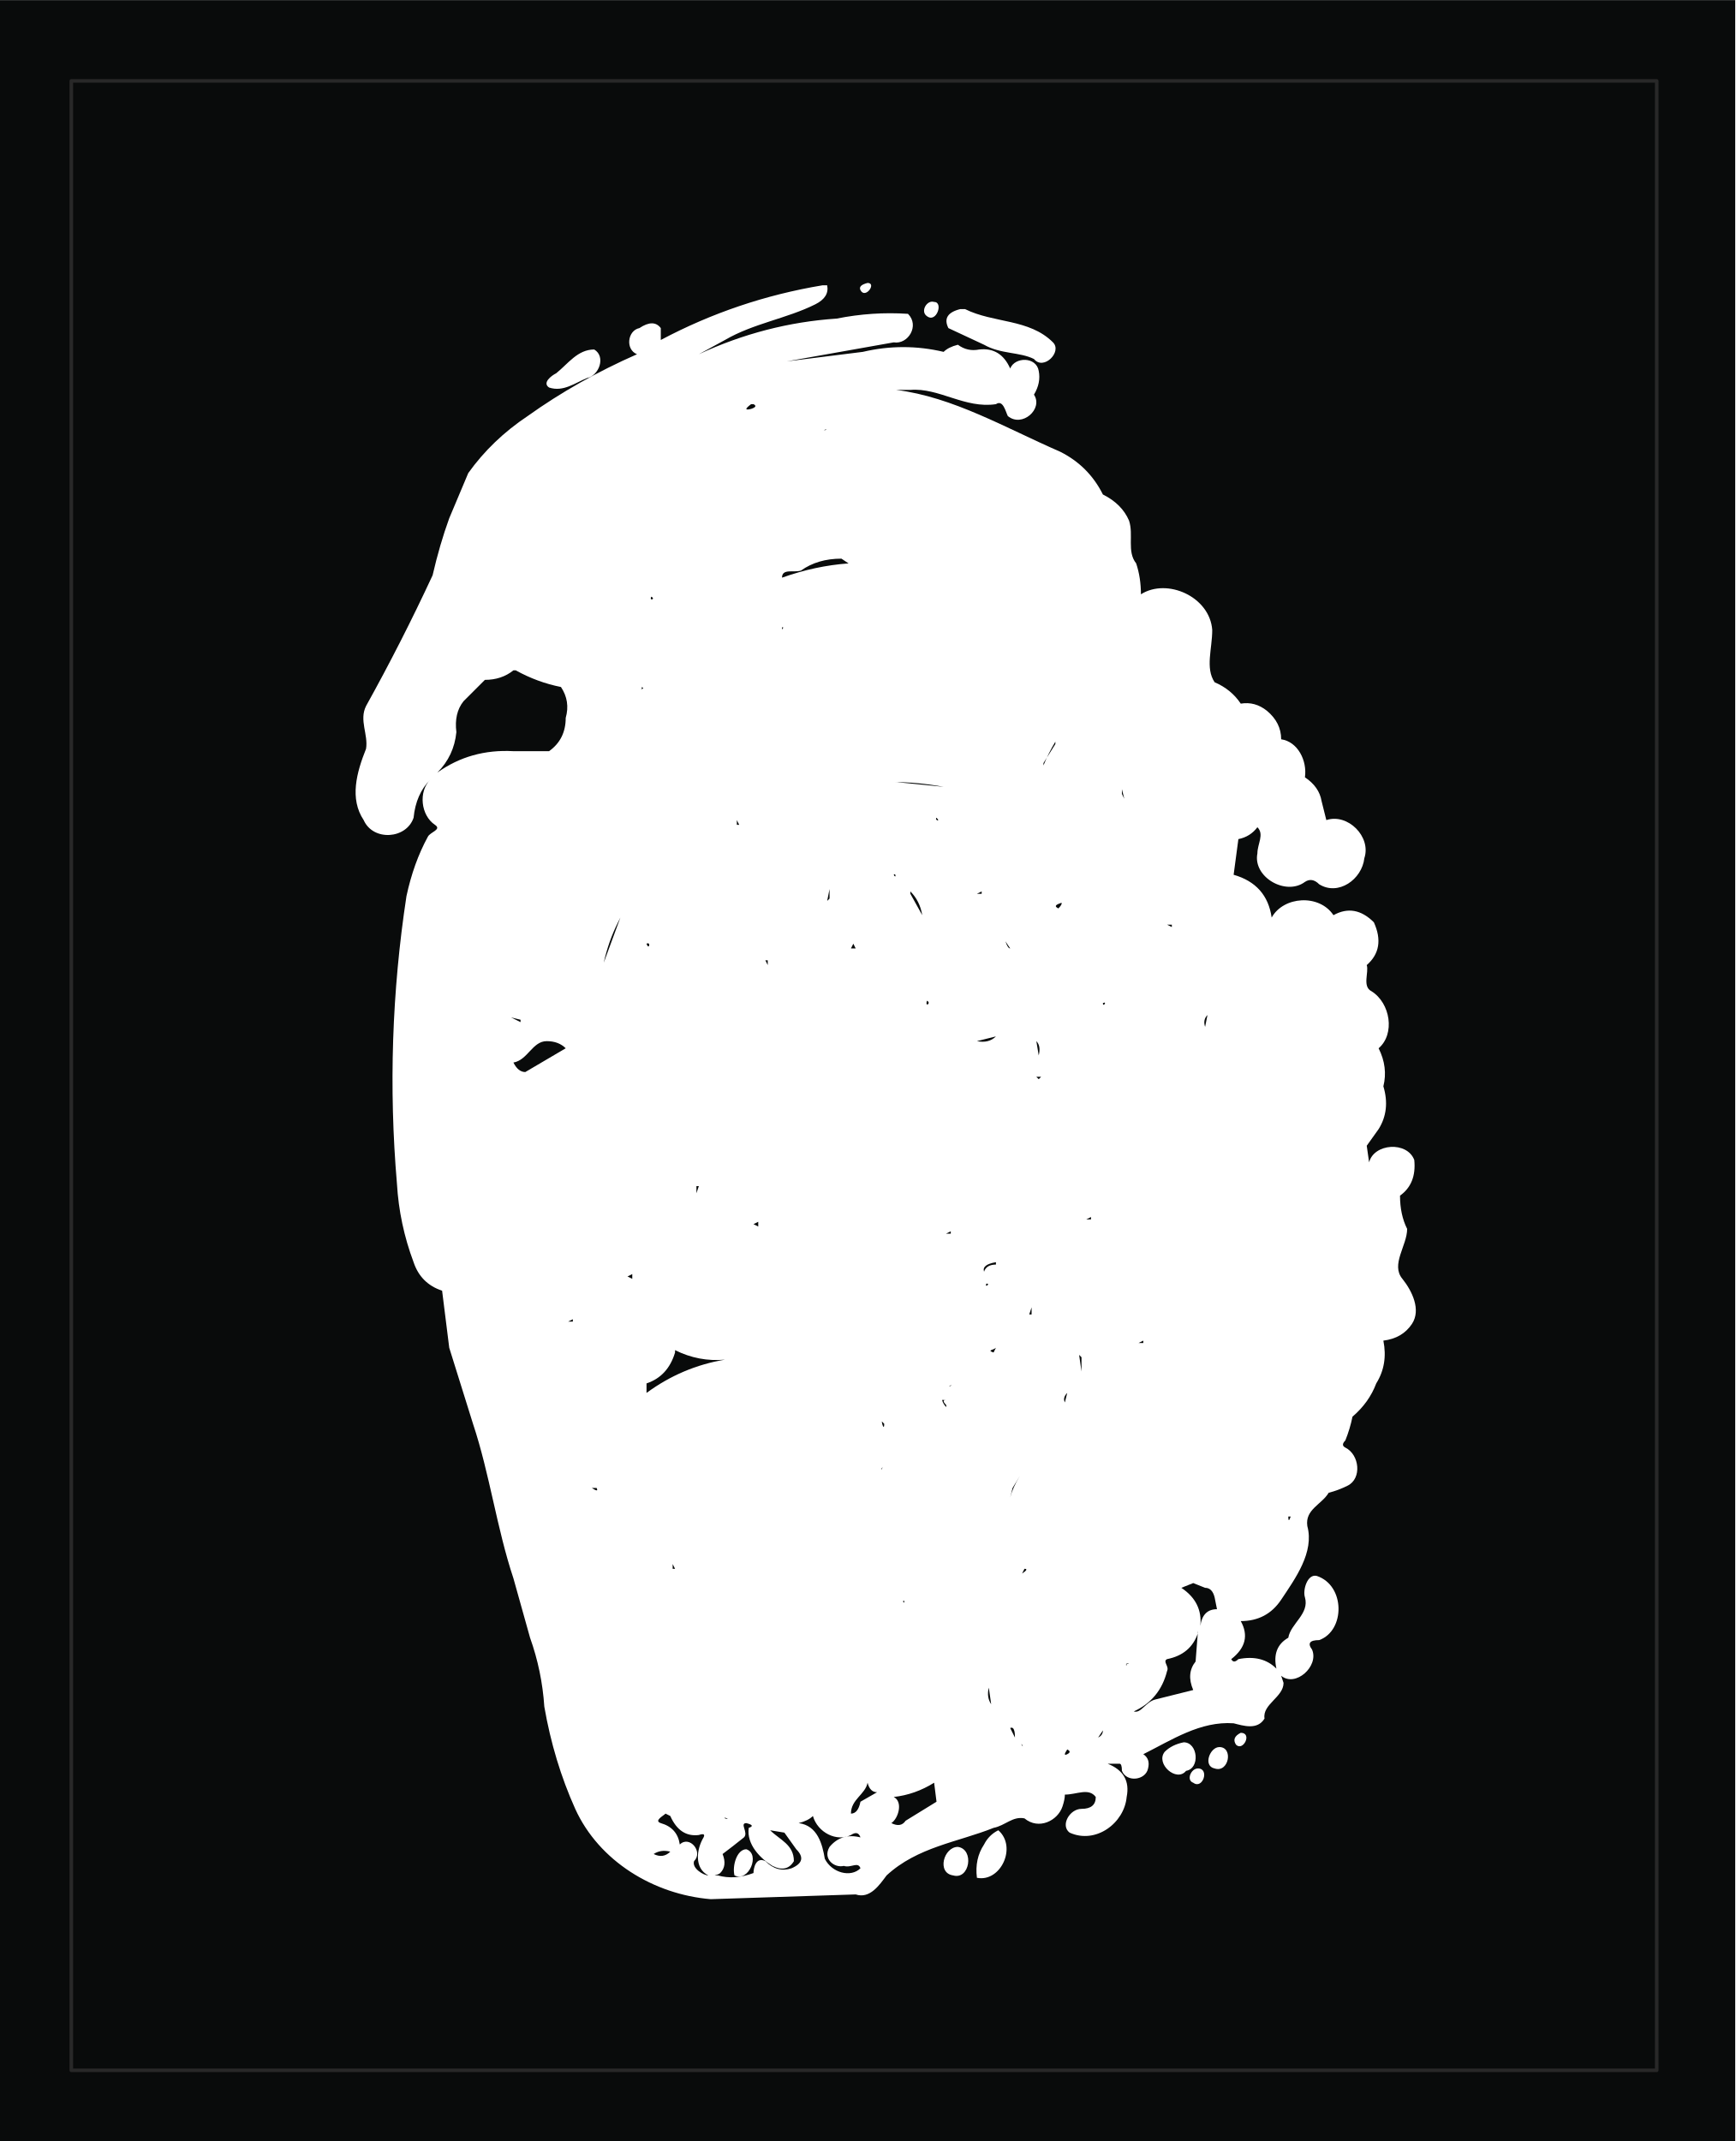
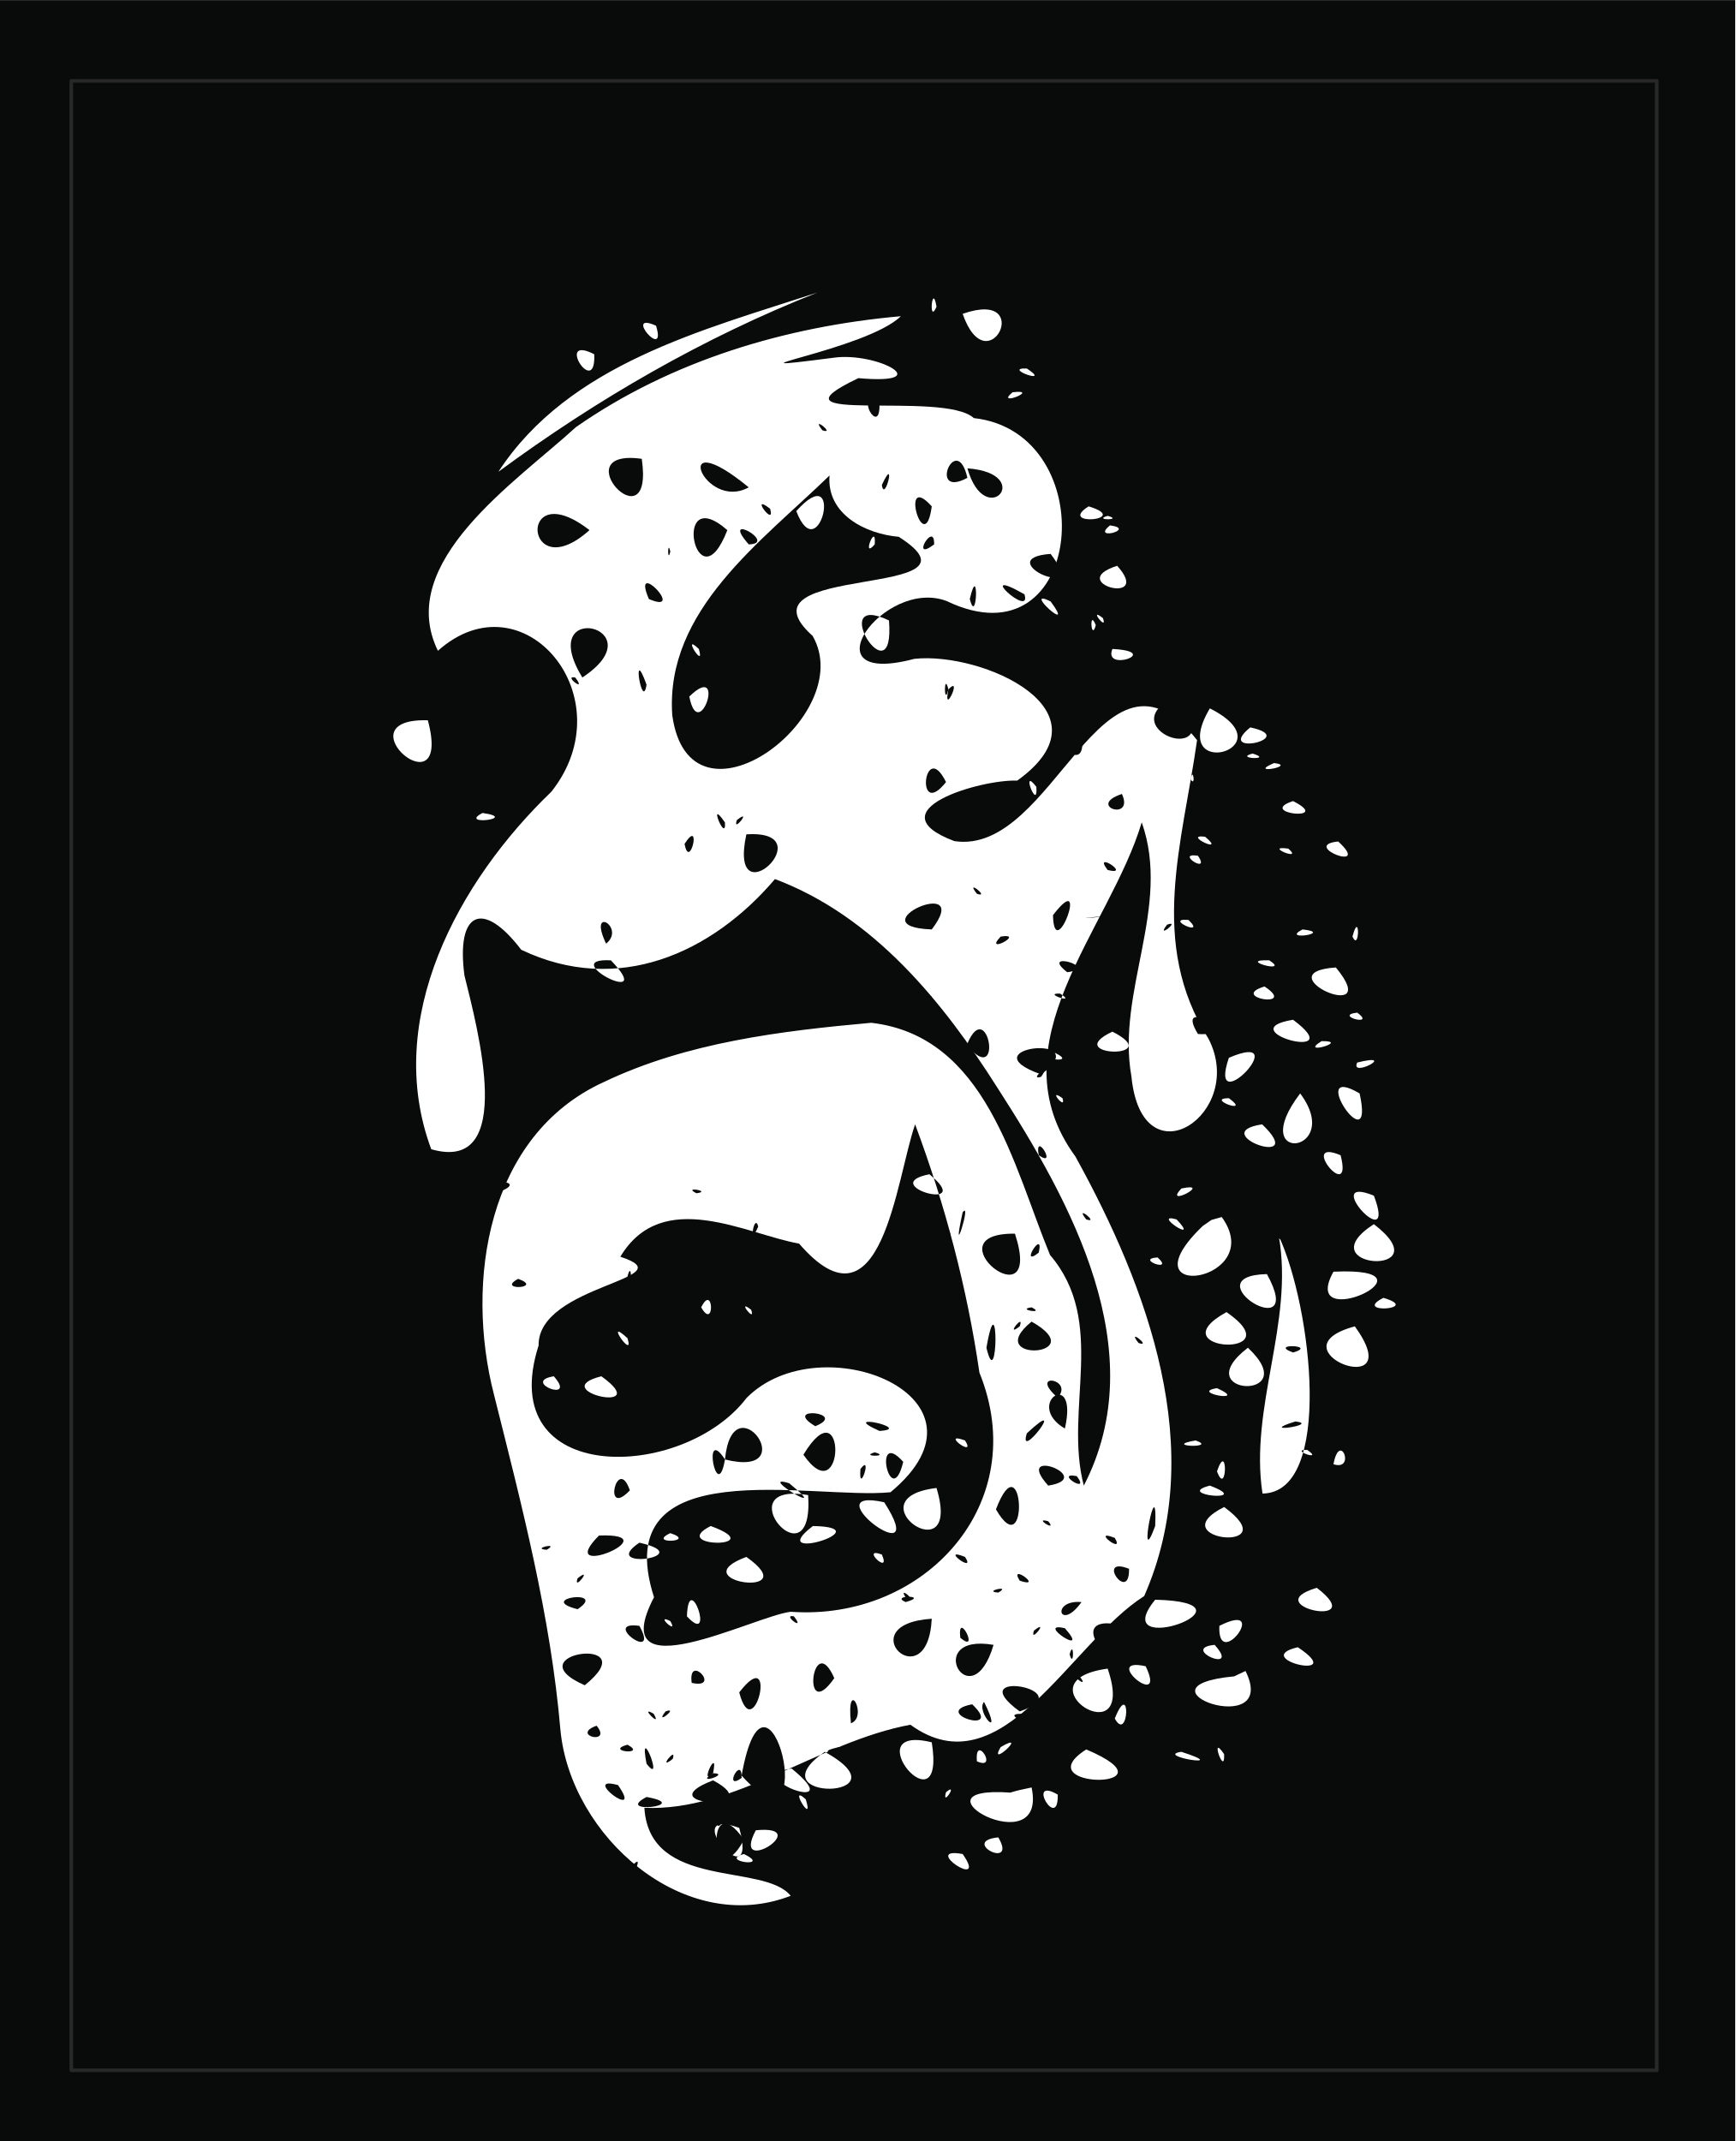
- <svg xmlns="http://www.w3.org/2000/svg" xmlns:ns1="http://taptrix.com/inkpad/svg_extensions" width="973.7" height="1201" viewBox="0 0 730.3 900.7">
-   <defs>
+ <svg xmlns="http://www.w3.org/2000/svg" xmlns:ns1="http://taptrix.com/inkpad/svg_extensions" width="973.7" height="1201" viewBox="0 0 730.3 900.7" version="1.1" id="svg27">
+   <defs id="defs5">
    <clipPath id="a" clipPathUnits="userSpaceOnUse">
-       <path d="M64 155h730v901H64z" style="fill:none;fill-rule:evenodd;stroke:#000;stroke-width:1.5" />
+       <path d="M64 155h730v901H64z" style="fill:none;fill-rule:evenodd;stroke:#000;stroke-width:1.5" id="path2" />
    </clipPath>
  </defs>
-   <g style="display:inline">
-     <path d="M94 70h529v742H94z" style="fill:#fff;fill-opacity:1;fill-rule:evenodd;stroke:#000;stroke-width:1.5;stroke-linejoin:round" transform="translate(4 13)" />
+   <g style="display:inline" id="g9">
+     <path d="M 98,83 C 274.333,83 450.667,83 627,83 627,330.333 627,577.667 627,825 450.667,825 274.333,825 98,825 98,577.667 98,330.333 98,83 Z" style="fill:#ffffff;fill-opacity:1;fill-rule:evenodd;stroke:#000000;stroke-width:1.5;stroke-linejoin:round" id="path7" />
  </g>
-   <g style="display:inline">
-     <g ns1:layerName="Untitled" fill="#393955" clip-path="url(#a)" style="fill:#090b0b;fill-opacity:1" transform="translate(-64 -155)">
-       <path d="M1066-1H-3c-6 1-7 9-6 15l1 617v441c12 6 25 1 37 3h1044c3-140 0-279 1-418l-2-654q-2-4-6-4M429 274c4 0-1 7-3 3q-1-2 3-3m-17 1q1 5-5 8c-12 6-26 8-38 15l-11 6q28-13 58-15 15-3 30-2c5 5 0 13-6 12l-45 8 32-4q17-4 34 0 2-2 6-3 4 3 9 2 9-1 13 8c2-5 11-5 12 1q1 5-2 10c4 6-5 14-11 9-1-2-2-7-5-5-13 2-24-7-36-6h-6c24 3 46 16 69 26q12 6 18 18 8 4 11 11c2 6-1 13 3 18q2 6 2 13c11-7 29 1 30 15 0 8-3 16 1 22q7 3 11 9 6-1 11 3 6 5 6 12c7 1 11 9 10 16q6 4 7 10l2 8c9-3 19 7 16 16-1 9-11 16-19 11q-3-3-6-1c-8 6-22-2-20-12 0-4 3-8 0-11q-3 4-8 5l-2 15q14 4 16 18c5-9 20-10 26-1q9-5 17 3 5 11-3 18c1 3-2 9 2 11 8 5 10 18 3 24q4 8 2 16 3 10-2 18l-5 7 1 7c2-8 16-9 19-1q1 10-6 15 0 8 3 14c0 7-7 15-2 21 4 5 8 13 4 19q-4 6-12 7 2 10-3 18-3 8-10 14-1 5-3 10-2 2 0 3c6 3 7 13 1 16q-4 2-8 3c-3 5-10 7-9 14 3 11-5 22-11 31q-6 9-17 9 5 9-4 16 1 2 3 0 10-2 16 4-2-9 5-13c1-6 9-10 7-17-1-3 1-10 5-9 12 4 12 23 1 27q-6 0-3 4c3 7-7 16-13 11l1 3c0 6-9 9-8 15-3 5-9 3-13 2-14-1-26 7-38 13q3 2 2 6c-1 5-9 6-11 1q0-3-1-3h-5q10 4 8 14c-1 11-13 20-24 15-4-3 0-10 5-10q6 0 6-5c-3-4-8-1-13-1q0 2-1 5c-2 6-10 10-16 5-5-1-8 3-13 4-15 6-32 8-45 20-3 4-7 10-13 8l-61 2c-24-2-47-16-57-38q-9-20-13-43-1-15-6-29l-7-25c-7-21-10-44-17-65l-10-32-3-24q-9-3-12-12-6-16-7-33a512 512 0 0 1 4-121q3-14 9-25c1-2 6-3 3-5-6-4-7-14-2-19q-6 6-7 16c-3 9-17 10-21 1-6-9-3-20 1-30 1-6-3-12 0-18q15-27 28-55 3-13 7-24l8-19q10-14 25-24 21-15 46-26c-5-2-4-10 1-11q6-4 9 0v5q32-17 68-23zm45 7c4 0 1 9-3 6-3-2 0-7 3-6m13 3c12 6 27 4 37 14 4 4-4 12-8 7-6-3-14-2-21-6l-15-7q-3-6 5-8zm-156 17c5 3 2 11-3 12-5 2-10 6-16 4-3-2 1-5 3-6 5-4 9-10 16-10m66 23q-4 3 0 2 3-1 1-2zm110 101q1 1 0 0m-210 11q-5 4-12 4l-9 9q-4 5-3 13-1 10-8 17 14-10 32-9h15q7-5 7-14 2-7-2-13-10-2-19-7zm335 71q1-1 0 0m-47 43q2 2 0 0m-40 26c0 2 2-1 0 0m-234 16c-6 0-8 8-14 9q2 4 5 4l17-10q-3-3-8-3m331 15q-1 0 0 0m-59 60q1 0 0 0m0 153-5 2q9 6 8 16 1-7 7-7l-1-5q-1-4-4-4zm2 21q-3 9-13 11c-2 1 1 3 0 5q-3 12-14 17c3 1 5-4 9-5l16-4q-3-7 1-12l1-13zm-29 13c-2-1-1 2-1 0zm-50 27 2 4c0-1 0-5-2-4m39 1-2 3q2-1 2-3m58 1c5 0 1 8-2 5q-2-3 2-5m-24 4c6 0 7 11 1 12-4 5-13-3-9-8q3-3 8-4m-68 1c1 2-1-1 0 0m83 1c6 0 4 11-2 9-5-1-2-9 2-9m-64 1q-2 3 0 2t0-2m55 8c5 0 2 9-2 6-3-1-1-6 2-6m-111 6q-8 5-17 6c4 2 2 9-1 11q4 2 6-1l13-8zm-28 0c-1 5-7 7-7 13q3 0 4-5l7-4q-3 0-4-4m42 7q-1 1 0 0m-127 6c-1 1-5 3-2 4q7 2 8 9c4-4 10 3 6 7-1 3 4 6 6 6-6-3-5-11-2-16q1-2-2-1-8 1-12-8zm62 1q-2 2-6 3c8 1 10 9 11 15 3 6 11 8 15 4-1-3-4 0-7-1-4 1-9-3-6-8q5-6 13-4-1-3-4-1c-6 3-14-1-16-8m-28 3c-3 0 1 4-1 6q-5 4-9 7 2 5-1 8c-1 1-4 1-1 1q7 2 15-1c0-2 1-7 5-5q5 5 11 3 7-3 2-8l-5-7-6-1c4 4 10 6 10 13q-3 5-9 2c-5-3-11-9-10-16q3-1-1-2m106 3c8 7 1 22-9 20q-1-8 3-14 2-4 6-6m-17 7c7 1 5 14-2 12-7-1-4-12 2-12m-89 1c6 2 1 14-5 11-1-4 1-11 5-11m-32 1q-4-1-7 1 4 2 7-1" style="fill:#090b0b;fill-opacity:1" />
-       <path d="M348 724q-3 10-12 13v4q15-11 33-14-11 1-21-4zm42 89q1 0 0 0m62 1q1 1 0 0M418 390q-10 0-17 5c-3 1-8-1-8 3q14-5 28-6zM380 905q1 0 0 0M315 391v1zM440 851q1 1 0 0M546 808q-1 0 0 0M483 686q-6 1-5 4 1-3 5-3zm-4 9c-1 2 2 0 0 0q-1-2 0 0M541 836c0 1 0-2 0 0m-6 8q0 2 0 0M303 374h1zM345 352l-3 4zM493 776q-3 5-4 9l1-4zM510 535q-3 1-1 2c0 1 3-3 1-2m-5 2-7 2zM504 373l4 3zM554 465q1 2 0 0M258 623l2 3zM312 841q1 0 0 0M454 861q1-1 0 0M378 762q1 0 0 0M508 468l-5 8v1q2-5 5-10zM480 865q-1 4 1 7zM380 510zm7 8q1 2 0 0M416 766q1 1 0 0M324 357l-4 6zM364 378q2 1 0 0M447 531l5 9q-1-6-5-10zM495 858q1 4 0 0-1-2 0 0M500 593l1 6q1-4-1-6M472 660v9zM441 484l20 2q-11-2-21-2zM364 930zM450 349h1zM363 913q0 2 0 0M324 543q-4 8-6 17l7-19zM387 869q0 1 0 0M399 861q1 1 0 0M313 781q3 2 2 0zM318 886q0 2 0 0M280 698v5-6zM503 390q-1 2 0 0M527 541l-1 7zM506 773v5zM473 839l-3 2zM532 821l-3 2zM361 396zM425 879q-1 3 0 0M362 863l-2 1zM572 582q-2 2-1 5zM456 380q2 1 0 0M472 878zM406 745v2zM256 441zM322 909q-1 0 0 0M363 770q2-1 0 0M479 592l-4 1q5 1 8-2zM435 773c-1 1 1-2 0 0M339 895q1 1 0 0M513 741q-2 2-1 4zM451 368q0 1 0 0M494 680h4zM330 894zM458 499c-1 1 2 2 0 0M345 404q0-1 0 0m-7 2c-1 2 2 1 0 0M510 842q-1 3 0 0M517 780l-1 3zM487 551q1 3 2 3zM273 650l1 7zM518 559l-3 4zM531 805q-1 3 0 0 0 1 0 0M511 754q1 1 0 0M435 753c0 1 1 4 1 1zM381 381q-1 2 0 0M308 828q0 1 0 0M495 815l-1 2q3-2 1-2M505 640zl3-2zM497 760q2-1 0 0M464 738c-2 1 1-1 0 0M386 372q-2 1 0 0M483 722c-1 1-4 1-1 2zM369 902zM354 511q2 1 0 0M334 445c-2 0 2 0 0-1zM533 516q-2 2 0 0M493 877zM418 892q0 1 0 0M321 923q-1 1 0 0M519 828zM473 408q2 1 0 0M329 912q0-1 0 0M307 813v5zM519 732l-1-7 1 1zM413 529v4l-1 1zM461 744c-2-1 2 5 1 2q-2-2 0-2zM419 356zM369 920c3 1-1-1 0 0M508 594zM432 325q2 0 0 0M451 575q1 2 0 0M427 772q2 0 0 0M501 560l1 3M502 563l-1-3M362 902q1 0 0 0M279 583l4 1v1zM431 768q1 0 0 0M464 444q0 1 0 0M386 859q1 0 0 0M484 847q2 1 0 0M461 748q2 0 0 0M536 489v-2l1 4zM515 852q2 0 0 0M571 501q1-1 0 0M367 501q1 1 0 0M352 510l-2-2zM452 631l-1-3zM365 901q0 1 0 0M422 554l1-2 1 2zM338 877q-1 1 0 0M287 584q2 0 0 0M294 584zl-1 1M294 585zM382 519l-3-1zM345 387q1 0 0 0M357 657v-3h1zM263 659l-2 1zM383 671l-2-1 2-1zM444 829c1 1 0-2 0 0M328 692l2-1v2zM446 826q1-1 0 0M498 705v3h-1zM393 419c0 2 1-1 0 0M461 445q1 1 0 0M293 805q2 0 0 0M426 773l3 1zM347 813l1 2h-1zM342 816q1 0 0 0M307 821q2 0 0 0M543 720l2-1v1zM303 711l2-1v1zM356 689h1zM491 674l2 1zM462 674l2-1v1zM395 836l2 1zM521 668l2-1v1zM499 843q0-1 0 0M452 631v2zM411 336c-1 0 2-1 0 0M502 608l-1 1-1-1zM388 369l1-2zM274 594v1zM472 872q2-2 0 0M345 876q1-1 0 0M484 329l2 1zM286 584l-2-1zM276 583v1zM296 584l1-2zM450 574h-2zM421 373q1 1 0 0M388 563zM501 560l-2-1zM387 561l-1-2h1zM346 894q1 1 0 0M555 544h2v1zM335 533h2zM536 531h1zM475 531l2-1v1zM384 382l1-2zM374 500l1 2h-1zM514 452h-2zM304 439q1 1 0 0M498 412h-2zM394 432zM393 418zM327 417h1zM350 420h1zM349 422zM393 422zM348 422zM505 414zM328 414zM512 412l1 1zM498 412l1 1zM342 412l1 1zM342 412zM337 408zM252 444v1zM561 447zM340 404zM373 402zM510 450zM514 452l1 1zM328 456h1zM568 468zM546 473zM506 387zM505 387zM373 503l1 1zM375 504h1zM350 508zM379 384v1zM574 509zM356 514v1zM388 515zM383 382zM530 521l-1 1zM448 382zM440 523c1 2 1-1 0 0M357 526zM357 526zM398 526l1 1zM516 381zM512 379l1 1zM510 379l1 1zM335 533v1zM335 536l1-1zM335 537l1 1zM344 539q1 0 0 0M340 540zM370 378zM315 377zM453 550l1-1zM455 551l1-1zM336 552c1 3 2-1 0 0M506 553v1zM426 554l1 1zM429 558zM430 559zM431 560zM388 562zM385 563q1-1 0 0M337 569zM419 372l1 1zM337 571zM583 571l1 1zM448 573zM450 574zM272 575zM451 576v1zM455 577zM454 576c-1 3 2 1 0 0M456 579q2-2 0 0M272 583zM294 584zM275 584v-1zM499 586zM500 586zM490 587zM498 588zM271 590l1 1zM487 590l1 1zM456 369zM505 597zM367 607l1 1zM502 608zM359 613l1-1zM367 614l1-1zM451 628zM453 634l1 1zM421 364h1zM419 363l1 1zM500 641zM458 363zM501 642zM502 643zM502 644zM433 646v1zM420 362h1zM466 650l1-1zM441 651l1 1zM260 652zM437 652zM446 654zM263 659l1 1zM260 660zM372 660l1 1zM272 662zM369 665q2-2 0 0M379 360zM484 676zM259 680zM488 680l1-1zM259 680v1zM455 683zM501 682l1 1zM345 683l1 1zM417 683l1 1zM420 683l1 1zM536 685zM536 685l-1 1zM414 687zM534 687l1 1zM308 688l1 1zM306 689l1 1zM328 692zM332 693zM289 700l1-1zM401 699zM289 701zM291 708l1 1zM308 710zM303 711zM518 711zM416 355h1zM543 717l1-1zM551 737l1-1zM463 743zM509 744zM439 749zM363 750zM439 749zh-1zM510 749l1 1zM438 750l-1 1zM439 750l1 1zM499 758zM438 761zM502 762l1-1zM500 762l1 1zM428 767zM402 768zM428 767v1zM446 769l1-1zM406 770zM444 770l1 1zM430 772l1 1zM416 774v1zM479 781l1-1zM470 352zM472 784zM470 785zM550 797l1 1zM295 807zM294 808q2-1 0 0M295 809zM295 809v1zM311 811zM564 812l1-1zM309 813l1-1zM342 813zM561 815zM542 815l-1 1zM493 821zM493 821l1 1zM416 825zM365 345q1-1 0 0M432 826zM561 827zM513 828zM307 832v1zM479 832l1 1zM399 834l1-1zM461 848zM348 849zM514 851zM504 852l1 1zM552 855q-1-1 0 0M504 855l1 1zM552 855l1 1zM543 859l-1 1zM416 861zM514 861zM415 861zM527 863zM474 865zM506 865l1 1zM342 867l1-1zM312 873l1-1zM339 876zM328 889zM433 891q-1-1 0 0M432 892q-1-1 0 0M431 892v1zM488 321q1 0 0 0M427 897zM427 898q0-1 0 0M481 320q-1 1 0 0M364 904q-1-1 0 0M407 941q0-1 0 0M401 958q1 0 0 0M232 536l1-1zM234 539zM604 818q0-1 0 0M606 793q0 3 1 0zM608 720q0 1 0 0zM616 757zM587 840zM402 297q2 0 0 0M594 881q-1 1 0 0M569 747zM601 677zM600 678zM600 678l-1 1zM613 888q-1 0 0 0M623 714h-2zM626 711l1 1zM632 716l-1 1zM587 491v2zM582 486l1-2zM587 488zM587 491zM458 909q1-1 0 0M506 311c-1 1 2 0 0 0M506 317q1-1 0 0M507 313q0 1 0 0M503 311q0 1 0 0M503 311q1-1 0 0M629 736q0 1 0 0M628 734zM632 733l1 1zM331 576l-2 1zM327 574zM327 575q0 2 0 0M536 603q2 0 0 0M326 601l1 1zM319 605zM525 576zM522 579l1-1zM520 586zM343 311q-1-1 0 0M596 480zM596 480l-1 1zM562 682l1 1zM585 631zM539 891l1 1zM567 559l1 1zM568 562zM331 578q2 2 0 0M508 423l1 1zM499 337q-1-1 0 0M500 336q-1 0 0 0M572 532zM575 523q1 1 0 0M574 524q2 1 0 0M421 803zM373 830zM318 745zM438 643l1 1zM395 779zM364 705l-1 1zM367 706zh-2zM418 379q2-1 0 0" style="fill:#090b0b;fill-opacity:1" />
+   <g style="display:inline" id="g25">
+     <g ns1:layerName="Untitled" fill="#393955" clip-path="url(#a)" style="fill:#090b0b;fill-opacity:1" transform="translate(-64 -155)" id="g21">
+       <path d="M -4,-1 C -13.947,237.56 -4.424,476.347 -8,715.002 -8,833.335 -8,951.667 -8,1070 161.623,1082.587 331.755,1070.322 501.591,1075 692.061,1075 882.53,1075 1073,1075 1077.154,724.914 1071.396,374.817 1072.117,24.725 1038.364,-22.123 976.126,4.894 928.649,0.681 617.781,-3.594 306.88,0.86 -4,-1 Z M 429,276 H 427 Z M 411,277 410,279 Z M 408,278 C 360.06,296.906 315.113,322.936 273.663,353.461 303.402,307.976 359.566,293.884 408,278 Z M 409,278 408,279 Z M 458,284 C 454.533,292.107 456.188,273.171 458,284 Z M 469,287 C 499.907,276.164 479.646,317.48 469,287 Z M 443,288 C 428.452,302.331 359.849,312.564 414.676,305.47 432.957,302.855 458.83,317.045 425.139,314.056 382.828,334.132 461.086,319.063 473.688,330.863 528.55,336.891 520.641,435.866 462.222,407.82 435.743,397.782 402.567,444.405 448.681,432.155 477.269,429.083 533.01,453.958 491.973,483.376 476.36,482.811 431.579,496.044 465.474,508.832 507.543,515.294 527.61,416.078 567.618,466.344 561.488,509.871 546.979,551.64 572.449,592.027 588.584,623.387 544.459,652.971 540.008,607.882 533.595,572.026 556.893,536.395 544.337,500.947 530.939,545.978 481.709,594.036 516.44,641.545 546.84,696.612 572.455,765.001 545.364,826.482 514.104,846.307 485.483,908.543 447.013,880.602 408.412,887.773 373.199,917.258 335.096,915.557 337.205,950.327 385.495,938.545 396.639,952.581 351.748,969.924 304.043,927.407 299.782,882.868 295.672,834.807 283.521,788.365 271.83,741.75 259.612,694.332 268.848,632.612 318.069,610.192 352.983,593.513 392.506,588.715 430.542,585.275 478.963,590.897 490.264,645.436 505.759,682.969 529.996,711.305 511.506,747.924 519.972,779.993 549.23,723.472 514.713,660.879 483.763,612.815 460.731,576.409 431.564,540.448 390.036,524.806 363.535,555.987 323.898,573.985 283.286,554.552 267.014,533.2 255.819,538.617 259.405,565.408 264.834,587.413 281.524,648.895 245.43,638.473 225.038,583.659 256.866,525.648 295.978,488.049 327.324,448.425 284.187,396.679 248.231,428.762 230.025,391.526 281.106,357.749 306.246,334.712 346.297,306.689 394.647,292.282 443,288 Z M 340,292 C 344.765,307.463 325.748,285.553 340,292 Z M 465,304 H 467 Z M 314,304 C 314.866,323.148 297.08,295.335 314,304 Z M 496,310 C 507.16,317.337 485.183,309.594 496,310 Z M 297,316 296,317 Z M 490,320 C 502.277,318.527 482.168,326.468 490,320 Z M 367,332 C 373.075,332 373.526,332 367,332 Z M 522,368 C 540.676,373.697 508.256,376.672 522,368 Z M 530,372 C 537.075,373.9 523.336,373.911 530,372 Z M 531,376 C 542.533,377.592 522.703,382.705 531,376 Z M 534,393 C 549.461,410.197 511.624,400.16 534,393 Z M 495,405 C 498.304,415.65 472.934,392.442 495,405 Z M 506,408 C 517.262,423.183 493.319,401.699 506,408 Z M 560,412 559,414 Z M 528,415 C 530.27,421.168 521.399,409.864 528,415 Z M 438,416 C 440.703,450.199 411.066,403.112 438,416 Z M 525,418 C 523.07,425.311 522.118,410.607 525,418 Z M 532,428 C 553.364,429.069 527.876,437.985 532,428 Z M 573,453 C 606.845,470.088 554.319,484.405 573,453 Z M 244,458 C 254.676,497.993 206.531,456.968 244,458 Z M 590,461 C 611.361,465.537 574.469,473.644 590,461 Z M 591,472 C 600.269,474.898 582.737,474.126 591,472 Z M 600,476 C 610.172,477.185 588.194,481.079 600,476 Z M 565,483 C 565.786,476.863 567.158,486.272 565,483 Z M 500,486 C 500.804,496.989 493.044,476.901 500,486 Z M 608,492 C 625.319,500.759 592.184,497.187 608,492 Z M 267,497 C 282.881,499.285 256.393,502.53 267,497 Z M 571,507 C 580.52,514.961 560.895,505.729 571,507 Z M 627,509 C 641.655,522.462 610.642,510.628 627,509 Z M 606,512 C 612.812,517.811 594.995,510.494 606,512 Z M 568,515 C 573.635,523.359 557.893,513.437 568,515 Z M 564,542 C 571.988,549.644 553.235,541.074 564,542 Z M 612,546 C 625.648,547.488 602.292,550.98 612,546 Z M 633,549 C 636.133,537.161 636.058,555.9 633,549 Z M 321,559 C 341.372,580.106 297.536,557.723 321,559 Z M 598,559 C 607.378,565.043 583.525,558.501 598,559 Z M 626,562 C 646.944,587.256 595.015,564.099 626,562 Z M 583,567 582,568 Z M 596,570 C 610.334,579.518 580.569,574.686 596,570 Z M 510,573 C 517.784,577.881 502.011,572.665 510,573 Z M 635,581 C 643.337,587.148 624.68,582.206 635,581 Z M 608,584 C 632.962,602.559 580.503,588.507 608,584 Z M 273,585 H 275 Z M 532,589 C 555.263,600.846 509.705,599.546 532,589 Z M 620,593 C 632.539,592.82 609.934,599.284 620,593 Z M 508,598 C 518.414,603.187 496.478,599.799 508,598 Z M 581,600 C 609.59,587.776 571.544,627.813 581,600 Z M 635,602 C 652.582,597.647 631.726,608.806 635,602 Z M 510,606 509,607 Z M 509,610 V 612 Z M 611,615 C 629.86,640.373 587.741,645.473 611,615 Z M 636,615 C 642.739,645.514 612.814,601.297 636,615 Z M 511,617 C 512.815,622.703 504.211,612.152 511,617 Z M 581,617 C 590.973,624.332 570.757,617.035 581,617 Z M 573,628 574.665,626.386 V 626.386 L 574.669,626.383 573.003,627.997 V 627.997 Z M 595,628 C 615.33,647.507 570.692,631.68 595,628 Z M 628,641 C 633.509,662.33 609.705,633.299 628,641 Z M 561,655 C 574.796,652.071 553.107,663.431 561,655 Z M 642,658 C 652.202,684.87 618.657,648.51 642,658 Z M 578,667 C 597.797,694.333 535.779,703.64 569.982,670.789 L 573.675,668.226 Z M 559,668 C 569.58,679.143 547.904,664.857 559,668 Z M 642,670 C 671.438,692.589 612.917,688.813 642,670 Z M 602,675 C 615.89,704.831 625.026,782.995 595.149,783.338 589.572,746.929 608.454,711.411 602,675 Z M 551,684 C 558.451,690.676 541.199,684.615 551,684 Z M 625,690 C 673.12,687.751 609.877,717.235 625,690 Z M 597,691 C 614.381,722.641 564.423,691.83 597,691 Z M 646,701 C 662.737,705.898 632.374,707.913 646,701 Z M 580,707 C 608.951,726.931 550.084,723.476 580,707 Z M 634,713 C 657.793,745.945 597.821,722.743 634,713 Z M 589,722 C 613.26,744.648 562.453,742.344 589,722 Z M 576,739 C 590.198,745.424 563.997,740.891 576,739 Z M 564,746 563,747 Z M 565,749 563,750 Z M 609,753 C 619.848,754.304 591.826,758.361 609,753 Z M 567,761 C 576.869,764.469 552.297,763.505 567,761 Z M 614,765 C 621.408,770.161 605.934,764.701 614,765 Z M 625,771 C 627.696,756.665 634.504,774.112 625,771 Z M 576,774 C 580.674,760.29 580.237,785.457 576,774 Z M 573,780 C 592.126,787.223 557.344,783.977 573,780 Z M 579,789 C 606.283,808.965 551.458,802.915 579,789 Z M 505,795 C 509.2,799.985 498.263,793.048 505,795 Z M 618,823 C 641.146,840.752 592.116,830.622 618,823 Z M 550,828 C 597.7,829.218 528.801,853.956 550,828 Z M 577,839 C 598.958,827.949 576.052,858.887 577,839 Z M 554,845 553,847 Z M 575,847 C 586.527,859.779 559.923,848.459 575,847 Z M 610,848 C 632.107,862.713 589.221,852.853 610,848 Z M 546,856 C 555.281,875.387 526.517,851.669 546,856 Z M 530,857 C 543.118,895.41 491.24,862.278 530,857 Z M 588,858 C 602.717,887.73 537.754,864.535 583.217,860.259 584.811,859.506 586.406,858.753 588,858 Z M 533,878 C 539.934,860.63 538.86,888.648 533,878 Z M 456,888 C 462.221,926.838 422.855,879.869 456,888 Z M 485,890 C 497.424,882.742 479.309,899.627 485,890 Z M 521,891 C 561.374,908.107 494.373,907.97 521,891 Z M 561,892 C 583.55,899.227 549.16,893.727 561,892 Z M 411,892 C 447.375,912.241 380.377,913.176 411,892 Z M 579,893 C 579.447,903.137 572.615,883.466 579,893 Z M 475,896 C 473.962,883.745 484.389,900.175 475,896 Z M 545,896 C 538.459,898.455 533.878,900.174 545,896 Z M 397,899 C 422.407,919.65 374.871,902.397 397,899 Z M 568,902 566,903 Z M 498,907 C 505.001,940.096 443.842,905.944 489.075,909.158 491.989,908.192 495.009,907.656 498,907 Z M 462,909 C 467.485,904.355 460.056,915.756 462,909 Z M 509,910 C 509.392,925.902 495.3,902.041 509,910 Z M 336,911 C 356.014,914.603 321.806,918.476 336,911 Z M 403,912 C 406.772,923.998 395.141,904.783 403,912 Z M 375,924 C 383.656,955.447 347.94,914.088 375,924 Z M 382,925 C 407.271,922.605 371.071,945.368 382,925 Z M 484,928 C 492.231,942.062 467.503,929.638 484,928 Z M 377,935 C 389.205,941.063 365.978,937.961 377,935 Z M 469,935 C 480.269,951.062 450.858,931.673 469,935 Z" style="fill:#090b0b;fill-opacity:1" id="path11" />
+       <path d="M 449,628 C 440.979,650.956 434.969,718.435 400.19,678.186 378.004,674.252 342.7,654.186 324.976,683.703 353.382,692.954 290.195,695.356 290.595,721.046 271.582,780.453 351.402,778.155 378.061,743.151 409.164,711.612 486.843,742.902 438.632,782.791 405.782,786.06 319.178,764.671 339.149,826.958 317.832,868.01 381.582,834.771 396.663,833.08 452.932,837.13 498.405,787.507 476.054,732.463 470.876,696.792 461.587,661.76 449,628 Z M 448,637 H 447.5 Z M 455,649 C 475.289,665.567 432.309,653.544 455,649 Z M 357,704 355.587,705.831 Z M 359,705 C 364.211,694.418 364.789,715.123 359,705 Z M 380,706 C 382.27,712.168 373.399,700.864 380,706 Z M 376,706 377,707 Z M 331,718 329.587,719.831 Z M 328,718 C 331.094,727.899 317.559,708.303 328,718 Z M 297,734 C 307.213,745.586 282.874,736.286 297,734 Z M 317,734 C 340.016,750.568 293.027,739.996 317,734 Z M 476,755 474,756 Z M 477,758 475.587,759.831 Z M 470,761 C 475.123,769.041 458.942,756.968 470,761 Z M 472,764 470.587,765.831 Z M 396,779 C 415.65,794.962 381.523,774.448 396,779 Z M 458,781 C 469.284,818.223 421.766,785.313 458,781 Z M 404,784 C 406.554,823.114 368.418,777.841 404,784 Z M 439,786 H 438.5 Z M 436,787 C 456.793,819.387 404.373,780.036 436,787 Z M 406,797 C 435.957,797.56 384.734,813.26 406,797 Z M 363,797 C 388.824,806.434 344.573,806.328 363,797 Z M 346,800 C 357.622,803.764 335.781,804.744 346,800 Z M 316,801 C 347.015,799.822 296.199,820.898 316,801 Z M 333,804 C 358.807,809.86 315.267,815.986 333,804 Z M 435,809 C 439.115,818.318 425.533,805.464 435,809 Z M 470,810 C 474.974,817.595 458.865,805.524 470,810 Z M 378,810 C 403.579,827.978 349.957,820.387 378,810 Z M 418,825 H 420 Z M 353,835 C 353.689,814.503 365.224,848.226 353,835 Z M 346,837 C 349.798,843.466 338.962,833.473 346,837 Z M 362,837 363,838 Z M 333,839 C 342.026,855.279 316.3,836.711 333,839 Z M 349,842 H 348.5 Z M 413,355 C 384.575,382.685 343.743,411.616 346.825,455.887 354.208,509.009 425.272,456.117 405.885,422.511 371.166,391.376 483.641,407.362 442.12,380.804 428.266,379.633 411.667,371.362 413,355 Z M 399,370 C 419.476,347.152 408.787,395.377 399,370 Z M 432,384 C 426.153,390.867 432.791,373.979 432,384 Z M 358,428 C 360.883,437.452 350.29,420.592 358,428 Z M 354,448 C 369.941,432.591 358.031,468.781 354,448 Z M 363,485 361.587,486.831 Z M 367,496 368,497 Z M 376,902 C 386.873,840.858 410.947,940.804 376,902 Z M 309,440 C 288.528,406.535 341.139,418.793 309,440 Z" style="fill:#090b0b;fill-opacity:1" id="path13" />
+       <path d="M 456,836 C 454.233,870.518 420.678,838.344 456,836 Z M 550,797 C 542.149,818.376 551.132,771.351 550,797 Z M 498,711 C 524.299,725.854 476.496,728.43 498,711 Z M 493,713 C 495.27,706.832 486.399,718.136 493,713 Z M 491,674 C 503.753,713.032 454.438,673.599 491,674 Z M 533,855 C 500.891,824.602 567.347,841.367 533,855 Z M 312,378 C 284.465,402.716 281.296,354.151 312,378 Z M 379,360 C 360.158,370.407 344.899,331.985 379,360 Z M 483,790 C 494.597,759.709 497.201,814.447 483,790 Z M 507,540 C 522.955,519.2 507.48,561.599 507,540 Z M 507,540 508,538 Z M 471,352 C 478.576,378.653 499.979,354.219 471,352 Z M 561,447 C 582.197,481.532 526.763,460.377 561,447 Z M 260,661 C 237.987,637.859 281.777,637.47 260,661 Z M 310,864 C 279.224,850.44 336.751,842.472 310,864 Z" style="fill:#090b0b;fill-opacity:1" id="path15" />
+       <path d="M 482,847 C 472.55,878.981 451.585,841.764 482,847 Z M 369,769 C 372.249,735.307 402.514,777.387 369,769 Z M 519,464 C 522.316,484.102 500.947,462.411 519,464 Z M 478,871 C 474.254,875.045 486.567,888.213 478,871 Z M 378,506 C 370.014,542.891 411.295,503.788 378,506 Z M 383,515 H 382.5 Z M 402,767 C 420.235,736.85 419.572,792.257 402,767 Z M 334,348 C 339.435,385.564 300.237,343.271 334,348 Z M 370,378 C 357.052,411.386 345.915,356.916 370,378 Z M 439,357 C 444.189,360.388 446.386,361.823 439,357 Z M 456,546 C 423.427,544.799 474.21,522.131 456,546 Z M 456,546 V 547 Z M 493,875 C 467.49,856.457 520.154,865.873 493,875 Z M 502,607 C 470.03,595.631 526.206,589.238 502,607 Z M 469,665 C 473.095,659.614 463.776,688.761 469,665 Z M 462,484 C 448.905,500.527 452.71,465.12 462,484 Z M 377,929 C 363.133,954.76 360.212,904.79 377,929 Z M 471,356 C 454.032,365.153 466.391,335.916 471,356 Z M 364,904 C 335.262,915.002 388.832,917.272 364,904 Z M 359,915 H 358.5 Z M 319,552 C 311.074,535.479 327.48,545.088 319,552 Z M 375,867 C 391.663,845.423 381.184,890.826 375,867 Z M 415,861 C 400.941,881.155 405.683,839.861 415,861 Z M 329,782 C 317.341,794.24 323.664,766.651 329,782 Z M 315,881 C 321.867,889.424 303.696,885.068 315,881 Z M 282,693 C 293.129,697.024 272.434,698.152 282,693 Z M 506,388 C 522.636,409.342 479.972,389.863 506,388 Z M 524,541 C 541.668,538.969 511.216,542.067 524,541 Z M 505,780 C 489.696,762.967 525.874,776.666 505,780 Z M 468,844 C 466.647,831.678 476.549,851.275 468,844 Z M 539,815 C 539.283,829.978 524.581,809.304 539,815 Z M 364,396 C 366.243,400.759 368.421,405.381 364,396 Z M 422,880 C 419.886,859.598 429.473,877.212 422,880 Z M 355,863 C 353.301,850.17 367.847,865.798 355,863 Z M 568,590 C 557.746,573.353 586.571,591.344 568,590 Z M 457,384 C 446.598,391.939 457.246,373.579 457,384 Z M 473,872 C 487.194,885.42 454.751,875.526 473,872 Z M 407,755 C 392.375,746.294 421.286,749.268 407,755 Z M 252,444 C 251.768,425.162 263.759,456.067 252,444 Z M 324,906 C 335.202,922.045 307.592,901.477 324,906 Z M 369,769 C 365.684,788.568 359.209,753.94 369,769 Z M 471,594 C 479.638,573.758 486.336,612.846 471,595 M 444,770 C 438.771,791.551 430.753,755.114 444,770 Z M 336,897 C 332.405,878.267 343.938,907.182 336,897 Z M 509,743 C 496.275,731.953 516.08,735.017 509,743 Z M 456,368 C 452.928,390.888 442.066,352.487 456,368 Z M 501,682 C 492.38,688.837 503.51,671.236 501,682 Z M 328,889 C 336.547,893.644 317.967,891.788 328,889 Z M 459,499 C 467.254,487.12 463.396,512.843 459,499 Z M 337,407 C 329.263,389.038 353.244,413.899 337,407 Z M 512,840 C 523.526,852.981 498.867,836.932 512,840 Z M 517,776 C 523.222,784.249 507.014,774.113 517,776 Z M 485,549 C 495.85,547.323 477.403,556.973 485,549 Z M 275,656 C 262.328,650.67 287.121,651.077 275,656 Z M 513,564 C 500.798,554.481 527.376,562.182 513,564 Z M 533,802 C 537.534,809.557 522.406,797.784 533,802 Z M 512,756 C 494.48,745.547 517.965,729.96 512,756 Z M 434,757 C 415.687,748.812 449.007,756.09 434,757 Z M 379,384 C 366.49,369.739 391.515,383.76 379,384 Z M 307,832 C 289.033,827.454 320.08,823.306 307,832 Z M 493,820 C 488.104,812.213 503.571,823.562 493,820 Z M 501,641 C 499.08,630.143 509.248,646.764 501,641 Z M 496,758 C 514.268,740.98 491.944,770.769 496,758 Z M 496,758 497,759 Z M 463,742 C 452.029,740.105 472.285,737.2 463,742 Z M 388,369 C 390.377,377.395 378.877,361.928 388,369 Z M 479,722 C 484.211,692.101 483.947,742.836 479,722 Z M 376,903 C 367.91,908.844 376.241,893.008 376,903 Z M 352,510 C 359.432,498.424 354.171,521.753 352,510 Z M 336,443 C 334.264,454.784 329.51,424.954 336,443 Z M 530,521 C 523.364,512.379 540.523,523.599 530,521 Z M 494,876 C 506.19,884.17 482.526,875.846 494,876 Z M 417,890 C 426.996,893.121 402.434,893.185 417,890 Z M 320,928 320.227,922.371 Z M 519,829 C 509.756,841.891 505.896,827.86 519,829 Z M 472,407 C 475.877,390.329 475.094,419.059 472,407 Z M 330,914 328.717,912.095 Z M 307,819 C 308.645,812.974 309.313,810.528 307,819 Z M 519,732 518.394,726.399 Z M 413,529 C 412.242,535.027 412.185,535.476 413,529 Z M 462,745 C 475.736,737.287 466.066,753.882 462,745 Z M 417,355 C 422.701,357.099 423.125,357.255 417,355 Z M 367,919 C 375.24,913.126 362.32,930.896 367,919 Z M 509,592 C 518.552,596.567 498.776,593.037 509,592 Z M 434,325 C 434.37,339.452 423.045,319.062 434,325 Z M 454,577 C 444.548,579.883 461.408,569.29 454,577 Z M 426,773 C 431.365,765.973 425.068,784.919 426,773 Z M 501,560 501.733,562.2 502,563 M 502,563 501.267,560.8 501,560 M 364,901 C 357.732,907.496 366.482,888.719 364,901 Z M 279,583 C 285.025,585.301 283.751,584.814 279,583 Z M 432,766 C 439.075,767.9 425.336,767.911 432,766 Z M 463,445 C 469.268,438.504 460.518,457.281 463,445 Z M 384,857 385.764,858.506 385.767,858.509 384.003,857.003 Z M 482,847 C 488.462,847.831 486.884,847.628 482,847 Z" style="fill:#090b0b;fill-opacity:1" id="path17" />
+       <path d="M 462,748 C 474.193,743.043 456.641,756.242 462,748 Z M 536,489 C 541.431,500.818 520.781,494.066 536,489 Z M 514,851 C 515.9,843.925 515.911,857.664 514,851 Z M 570,501 C 575.847,495.902 567.477,510.071 570,501 Z M 369,501 C 369.595,510.202 361.31,489.733 369,501 Z M 352,510 350.36,508.36 V 508.36 L 350.357,508.357 351.997,509.997 V 509.997 Z M 452,631 451.267,628.8 451.265,628.796 451.999,630.996 Z M 435,359 C 441.264,345.548 436.203,366.97 435,359 Z M 364,901 C 371.88,901.159 355.475,906.32 364,901 Z M 422,554 C 412.152,549.798 428.244,552.318 422,554 Z M 382,883 383,885 Z M 339,876 C 343.011,882.696 332.304,871.989 339,876 Z M 286,584 C 287.95,575.982 287.95,592.018 286,584 Z M 294,584 293,585 M 382,519 379.8,518.267 379.796,518.265 381.996,518.999 Z M 346,387 C 344.805,392.469 344.805,381.531 346,387 Z M 357,657 C 350.746,653.921 363.887,656.149 357,657 Z M 263,659 261,660 Z M 383,671 C 378.798,680.848 381.318,664.756 383,671 Z M 445,829 C 438.006,825.915 455.619,826.089 445,829 Z M 328,692 C 329.95,683.982 329.95,700.018 328,692 Z M 445,827 C 441.521,821.648 450.829,829.595 445,827 Z M 498,705 C 504.254,708.079 491.113,705.851 498,705 Z M 484,825 C 477.063,824.557 489.937,821.613 484,825 Z M 393,418 C 399.847,412.572 390.95,423.933 393,418 Z M 463,445 C 461.05,453.018 461.05,436.982 463,445 Z M 294,807 C 287.063,806.557 299.937,803.613 294,807 Z M 426,773 428.2,773.733 428.204,773.735 426.004,773.001 Z M 347,813 C 353.847,807.572 344.95,818.933 347,813 Z M 341,816 C 335.572,809.153 346.933,818.05 341,816 Z M 307,819 C 313.847,813.572 304.95,824.933 307,819 Z M 543,720 C 537.572,713.153 548.933,722.05 543,720 Z M 303,711 C 297.572,704.153 308.933,713.05 303,711 Z M 356,689 H 357 Z M 491,674 493,675 Z M 462,674 C 456.572,667.153 467.933,676.05 462,674 Z M 398,835 C 403.351,841.923 392.57,833.887 398,835 Z M 395,836 397,837 Z M 521,668 C 515.572,661.153 526.933,670.05 521,668 Z M 499,841 C 505.847,835.572 496.95,846.933 499,841 Z M 452,631 V 633 Z M 410,336 C 404.572,329.153 415.933,338.05 410,336 Z M 502,608 C 496.297,609.815 506.848,601.211 502,608 Z M 518,860 C 523.428,866.847 512.067,857.95 518,860 Z M 388,369 389,367 Z M 274,594 V 595 Z M 472,872 473,870 Z M 344,875 C 350.168,872.73 338.864,881.601 344,875 Z M 484,329 486,330 Z M 286,584 284,583 Z M 276,583 V 584 Z M 296,584 297,582 Z M 450,574 H 448 Z M 421,373 H 422 Z M 501,560 499,559 Z M 387,561 C 380.153,566.428 389.05,555.067 387,561 Z M 347,895 C 340.153,900.428 349.05,889.067 347,895 Z M 555,544 C 561.168,541.73 549.864,550.601 555,544 Z M 335,533 H 337 Z M 536,531 H 537 Z M 475,531 C 469.572,524.153 480.933,533.05 475,531 Z M 384,382 385,380 Z M 332,940 C 325.153,945.428 334.05,934.067 332,940 Z M 374,500 C 380.847,494.572 371.95,505.933 374,500 Z M 514,452 H 512 Z M 306,440 C 311.351,446.923 300.57,438.887 306,440 Z M 498,412 H 496 Z M 327,417 H 328 Z M 350,420 H 351 Z M 512,412 513,413 Z M 498,412 499,413 Z M 342,412 343,413 Z M 252,444 V 445 Z M 514,452 515,453 Z M 328,456 H 329 Z M 373,503 374,504 Z M 375,504 H 376 Z M 379,384 V 385 Z M 356,514 V 515 Z M 530,521 529,522 Z M 398,526 399,527 Z M 512,379 513,380 Z M 510,379 511,380 Z M 335,533 V 534 Z M 335,536 336,535 Z M 335,537 336,538 Z M 453,550 454,549 Z M 455,551 456,550 Z M 506,553 V 554 Z M 426,554 427,555 Z M 419,372 420,373 Z M 583,571 584,572 Z M 451,576 V 577 Z M 275,584 V 583 Z M 271,590 272,591 Z M 487,590 488,591 Z M 367,607 368,608 Z M 359,613 360,612 Z M 367,614 368,613 Z M 453,634 454,635 Z M 421,364 H 422 Z M 419,363 420,364 Z M 433,646 V 647 Z M 420,362 H 421 Z M 466,650 467,649 Z M 441,651 442,652 Z M 263,659 264,660 Z M 372,660 373,661 Z M 488,680 489,679 Z M 259,680 V 681 Z M 501,682 502,683 Z M 345,683 346,684 Z M 417,683 418,684 Z M 420,683 421,684 Z M 536,685 535,686 Z M 534,687 535,688 Z M 308,688 309,689 Z M 306,689 307,690 Z M 289,700 290,699 Z M 291,708 292,709 Z M 416,355 H 417 Z M 543,717 544,716 Z M 551,737 552,736 Z M 439,749 H 438 Z M 510,749 511,750 Z M 438,750 437,751 Z M 439,750 440,751 Z M 502,762 503,761 Z M 500,762 501,763 Z M 428,767 V 768 Z M 446,769 447,768 Z M 444,770 445,771 Z M 430,772 431,773 Z M 416,774 V 775 Z M 479,781 480,780 Z M 550,797 551,798 Z M 295,809 V 810 Z M 564,812 565,811 Z M 309,813 310,812 Z M 542,815 541,816 Z M 493,821 494,822 Z M 307,832 V 833 Z M 479,832 480,833 Z M 399,834 400,833 Z M 504,852 505,853 Z M 551,854 552,855 Z M 504,855 505,856 Z M 552,855 553,856 Z M 543,859 542,860 Z M 506,865 507,866 Z M 342,867 343,866 Z M 312,873 313,872 Z M 433,890 432,891 Z M 431,892 V 893 Z M 348,894 349,893 Z M 481,320 V 321 Z M 363,903 364,904 Z M 407,940 V 941 Z M 232,536 233,535 Z M 601,822 C 592.123,802.279 611.474,821.834 601,822 Z M 607,787 C 615.775,792.869 596.744,788.209 607,787 Z M 608,724 C 597.268,720.069 618.876,720.842 608,724 Z M 598,874 C 608.495,900.386 573.255,867.088 598,874 Z M 602,676 C 586.576,656.57 616.174,683.98 602,676 Z M 600,678 599,679 Z M 623,714 H 621 Z M 626,711 627,712 Z M 632,716 631,717 Z M 587,491 V 493 Z M 582,486 583,484 Z M 508,311 C 505.245,317.766 506.674,303.307 508,311 Z M 628,737 C 622.572,730.153 633.933,739.05 628,737 Z M 632,733 633,734 Z M 331,576 329,577 Z M 326,601 327,602 Z M 522,579 523,578 Z M 527,391 528,392 Z M 596,480 595,481 Z M 562,682 563,683 Z M 539,891 540,892 Z M 567,559 568,560 Z M 538,420 H 537 Z M 508,423 509,424 Z M 499,336 H 498 Z M 499,337 V 338 Z M 438,643 439,644 Z M 364,705 363,706 Z M 367,706 H 365 Z M 418,378 C 416.056,381.759 417.03,372.182 418,378 Z" style="fill:#090b0b;fill-opacity:1" id="path19" />
    </g>
-     <path d="M26 21h667v837H26z" style="fill:none;fill-rule:evenodd;stroke:#282828;stroke-width:1.5;stroke-linejoin:round;stroke-miterlimit:4;stroke-dasharray:none;stroke-opacity:1;fill-opacity:1" transform="translate(4 13)" />
+     <path d="M 30,34 C 252.333,34 474.667,34 697,34 697,313 697,592 697,871 474.667,871 252.333,871 30,871 30,592 30,313 30,34 Z" style="fill:none;fill-opacity:1;fill-rule:evenodd;stroke:#282828;stroke-width:1.5;stroke-linejoin:round;stroke-miterlimit:4;stroke-dasharray:none;stroke-opacity:1" id="path23" />
  </g>
</svg>
